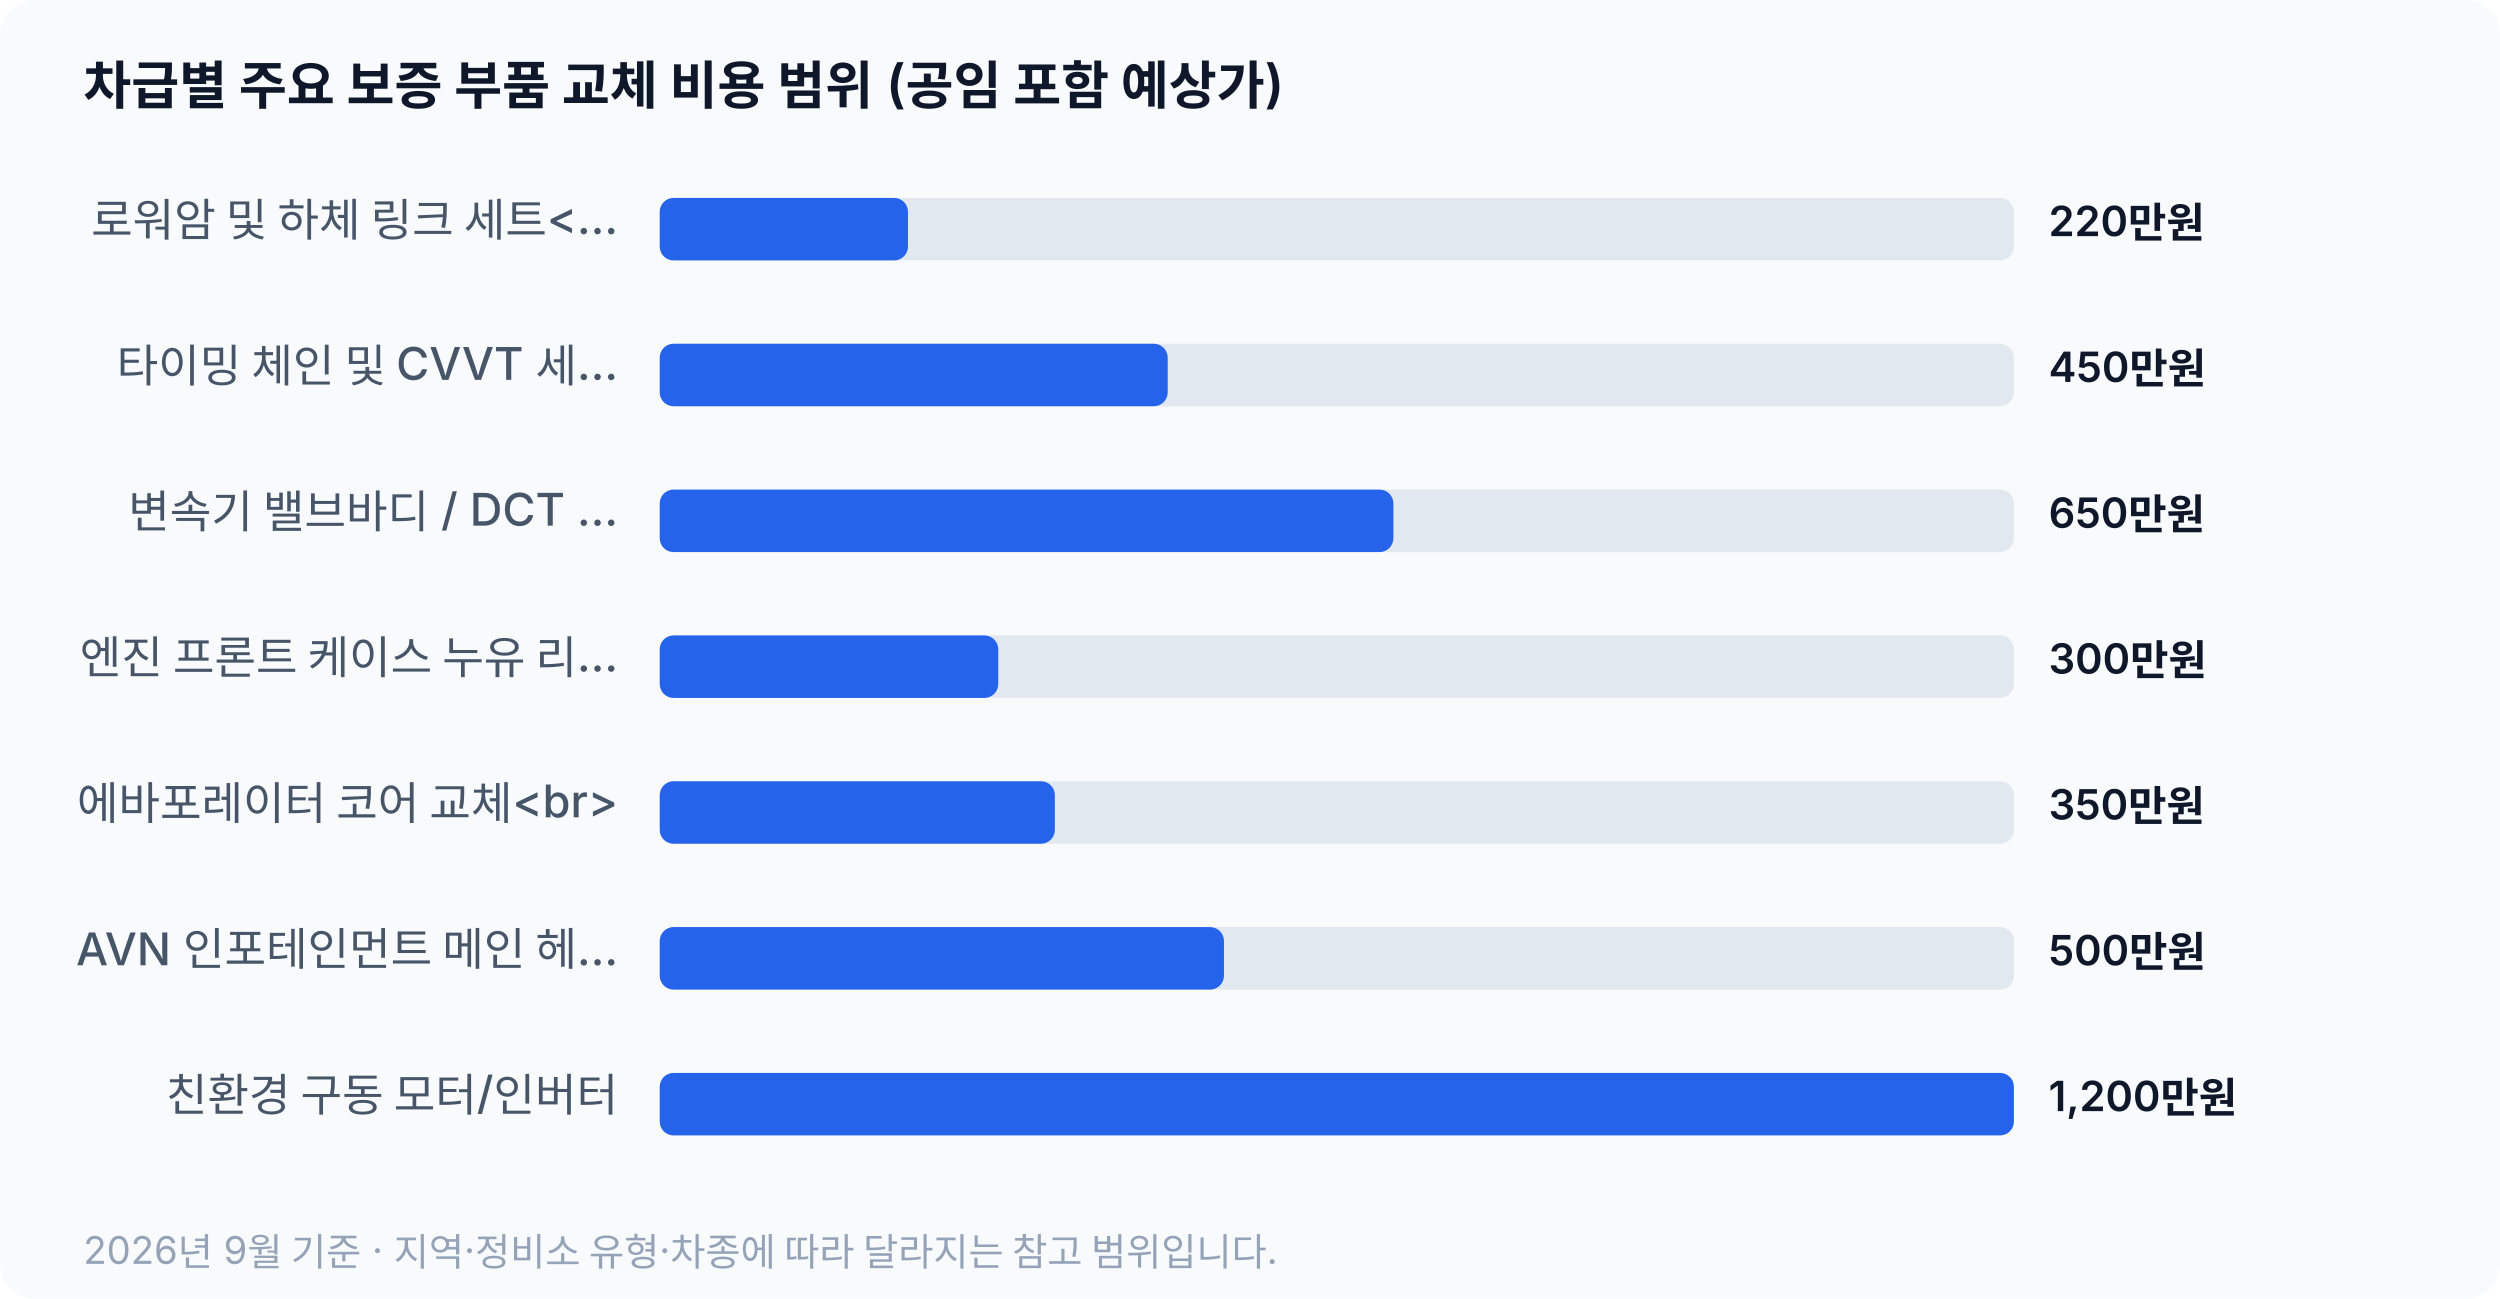
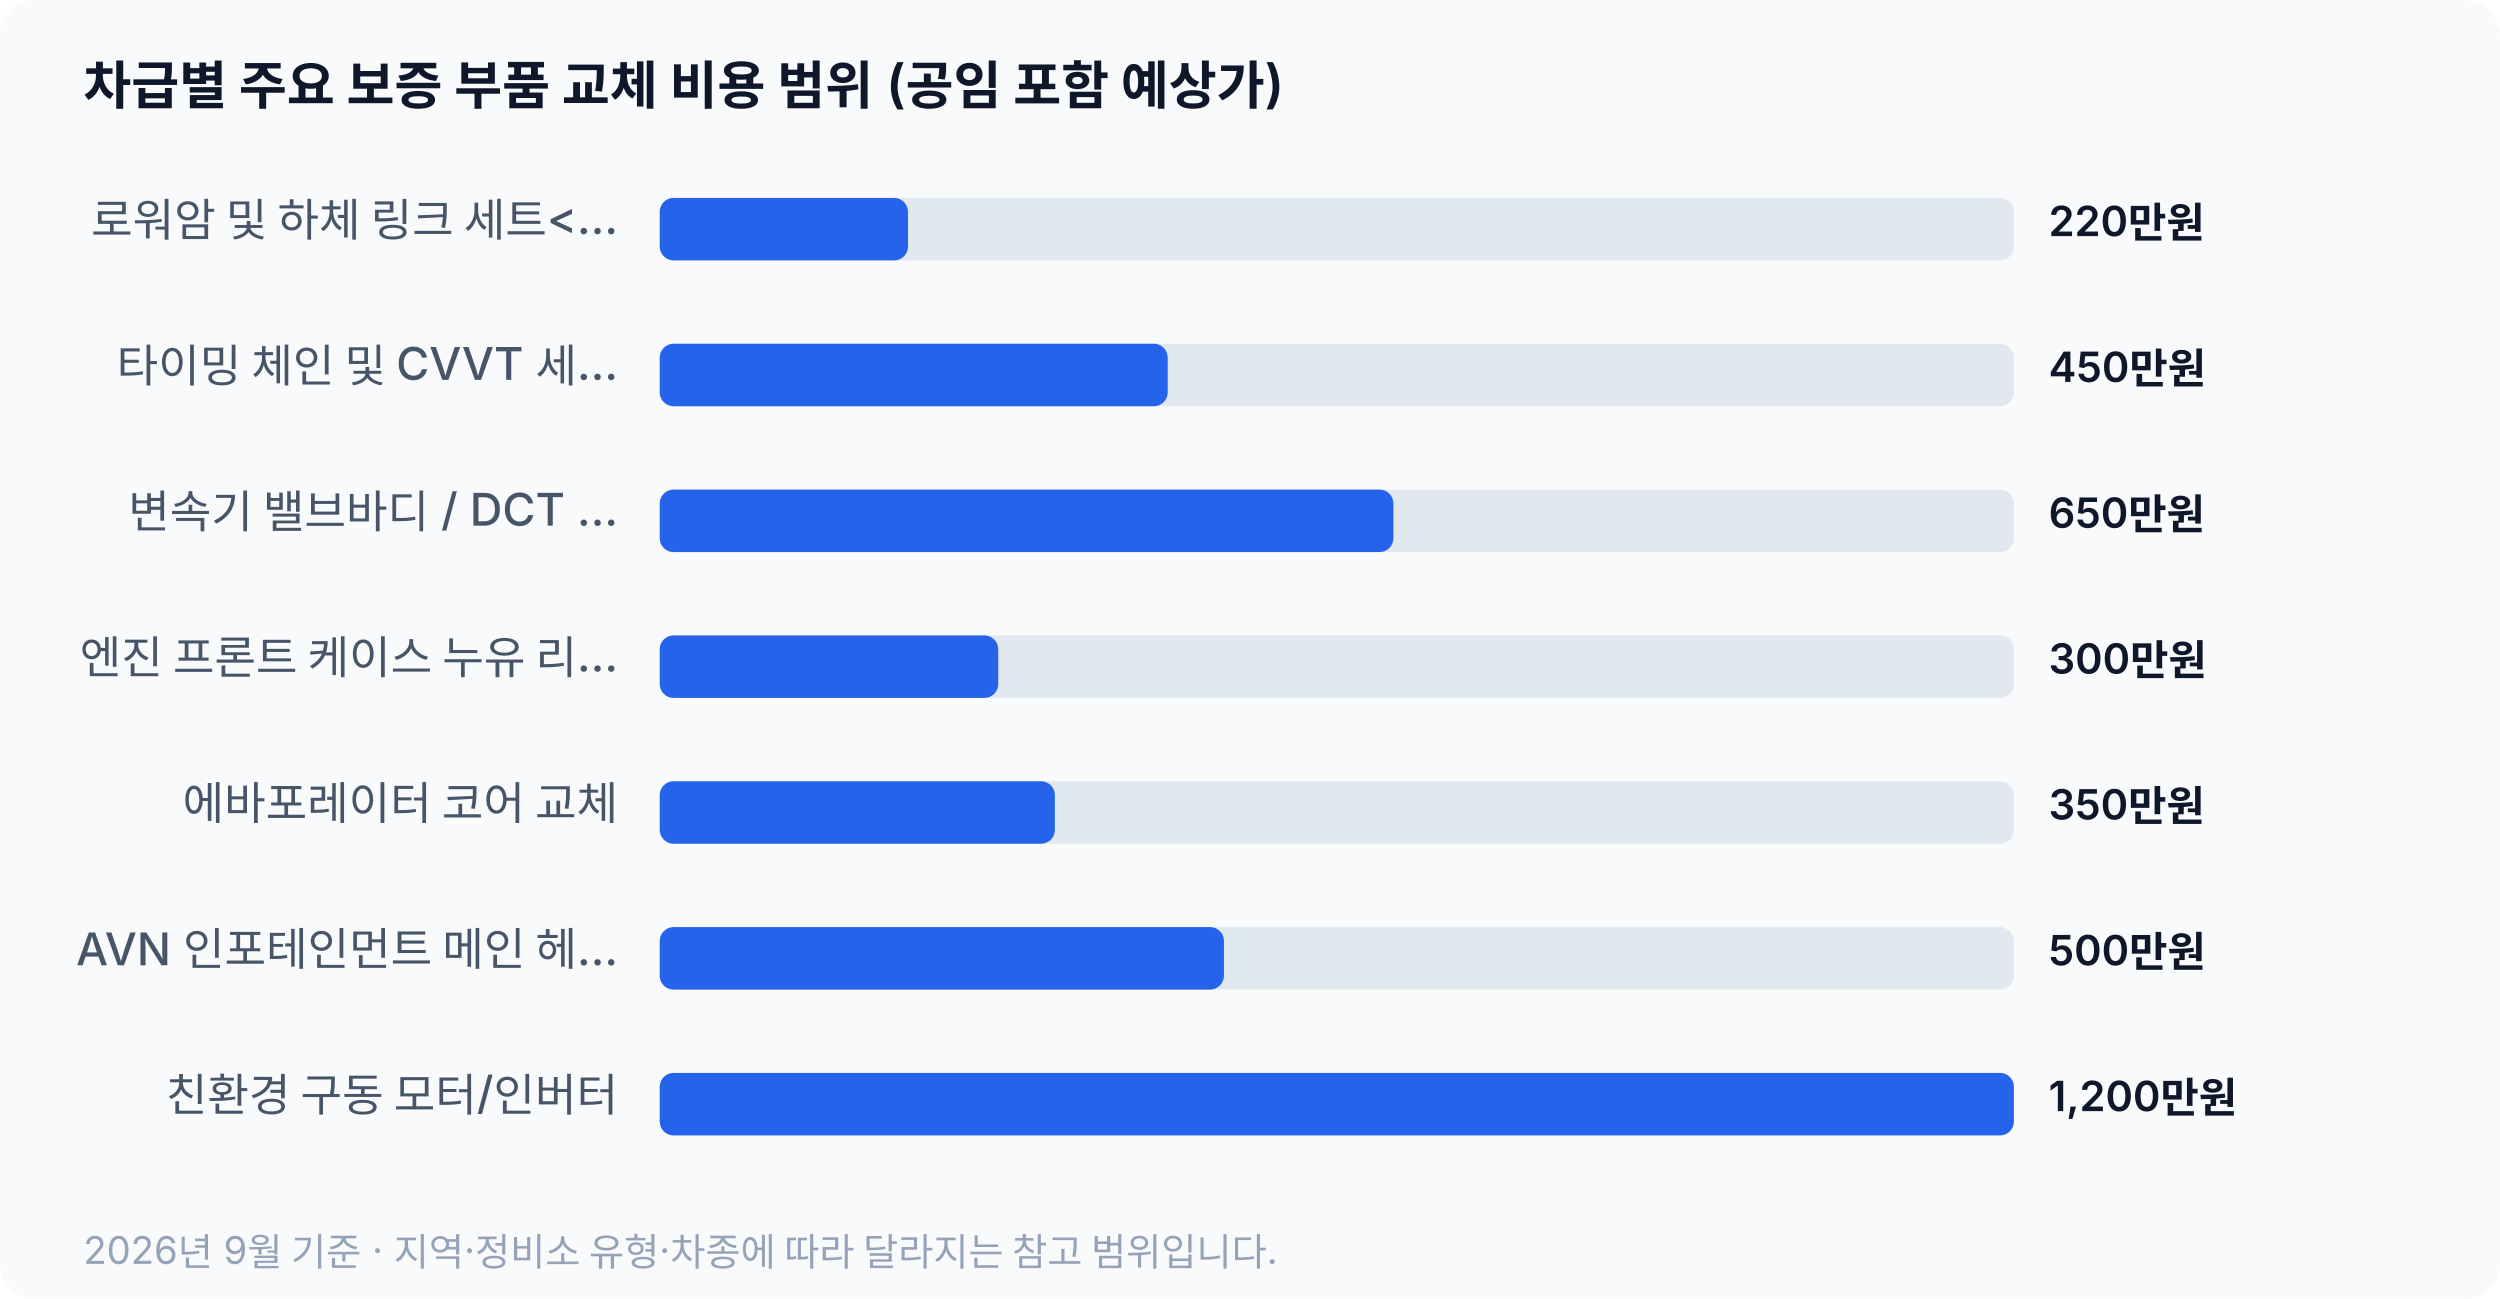
<svg xmlns="http://www.w3.org/2000/svg" viewBox="0 0 720 374" width="720" height="374" role="img" aria-label="차급별 주요 보증 부품 교체 비용 범위 (공임 포함 예상가)">
  <style>
    .bg    { fill: #f8fafc; }
    .ttl   { fill: #0f172a; font: 600 15px system-ui, -apple-system, 'Apple SD Gothic Neo', sans-serif; }
    .lbl   { fill: #475569; font: 500 13px system-ui, -apple-system, 'Apple SD Gothic Neo', sans-serif; }
    .val   { fill: #0f172a; font: 600 12px system-ui, -apple-system, 'Apple SD Gothic Neo', sans-serif; }
    .track { fill: #e2e8f0; }
    .bar   { fill: #2563eb; }
    .range { fill: #2563eb; opacity: .32; }
    .note  { fill: #94a3b8; font: 400 11px system-ui, -apple-system, 'Apple SD Gothic Neo', sans-serif; }
    @media (prefers-color-scheme: dark) {
      .bg    { fill: #0f172a; }
      .ttl   { fill: #f1f5f9; }
      .lbl   { fill: #94a3b8; }
      .val   { fill: #f1f5f9; }
      .track { fill: #1e293b; }
      .bar   { fill: #60a5fa; }
      .range { fill: #60a5fa; opacity: .32; }
      .note  { fill: #64748b; }
    }
  </style>
  <rect class="bg" width="720" height="374" rx="10" />
  <text class="ttl" x="24" y="30">차급별 주요 보증 부품 교체 비용 범위 (공임 포함 예상가)</text>
  <text class="lbl" x="178" y="68" text-anchor="end">로워암 및 하체 링크 세트&lt;…</text>
  <rect class="track" x="190" y="57" width="390" height="18" rx="4" />
  <rect class="bar" x="190" y="57" width="71.5" height="18" rx="4" />
  <text class="val" x="590" y="68">220만원</text>
  <text class="lbl" x="178" y="110" text-anchor="end">타이밍 체인 및 CVVT 세…</text>
  <rect class="track" x="190" y="99" width="390" height="18" rx="4" />
  <rect class="bar" x="190" y="99" width="146.3" height="18" rx="4" />
  <text class="val" x="590" y="110">450만원</text>
  <text class="lbl" x="178" y="152" text-anchor="end">변속기 밸브바디 / DCT …</text>
  <rect class="track" x="190" y="141" width="390" height="18" rx="4" />
  <rect class="bar" x="190" y="141" width="211.3" height="18" rx="4" />
  <text class="val" x="590" y="152">650만원</text>
  <text class="lbl" x="178" y="194" text-anchor="end">엔진 프론트 케이스 누유 리…</text>
  <rect class="track" x="190" y="183" width="390" height="18" rx="4" />
  <rect class="bar" x="190" y="183" width="97.5" height="18" rx="4" />
  <text class="val" x="590" y="194">300만원</text>
-   <text class="lbl" x="178" y="236" text-anchor="end">에바포레이터 코어 교체&lt;br&gt;</text>
+   <text class="lbl" x="178" y="236" text-anchor="end">에바포레이터 코어 교체</text>
  <rect class="track" x="190" y="225" width="390" height="18" rx="4" />
  <rect class="bar" x="190" y="225" width="113.8" height="18" rx="4" />
  <text class="val" x="590" y="236">350만원</text>
  <text class="lbl" x="178" y="278" text-anchor="end">AVN 인포테인먼트 메인 헤…</text>
  <rect class="track" x="190" y="267" width="390" height="18" rx="4" />
  <rect class="bar" x="190" y="267" width="162.5" height="18" rx="4" />
  <text class="val" x="590" y="278">500만원</text>
  <text class="lbl" x="178" y="320" text-anchor="end">친환경 구동 모터/인버터</text>
  <rect class="track" x="190" y="309" width="390" height="18" rx="4" />
  <rect class="bar" x="190" y="309" width="390.0" height="18" rx="4" />
  <text class="val" x="590" y="320">1,200만원</text>
  <text class="note" x="24" y="364">2026년 9월 기준 · 지역·정비소 유형·차종에 따라 달라지는 참고 범위입니다.</text>
</svg>
